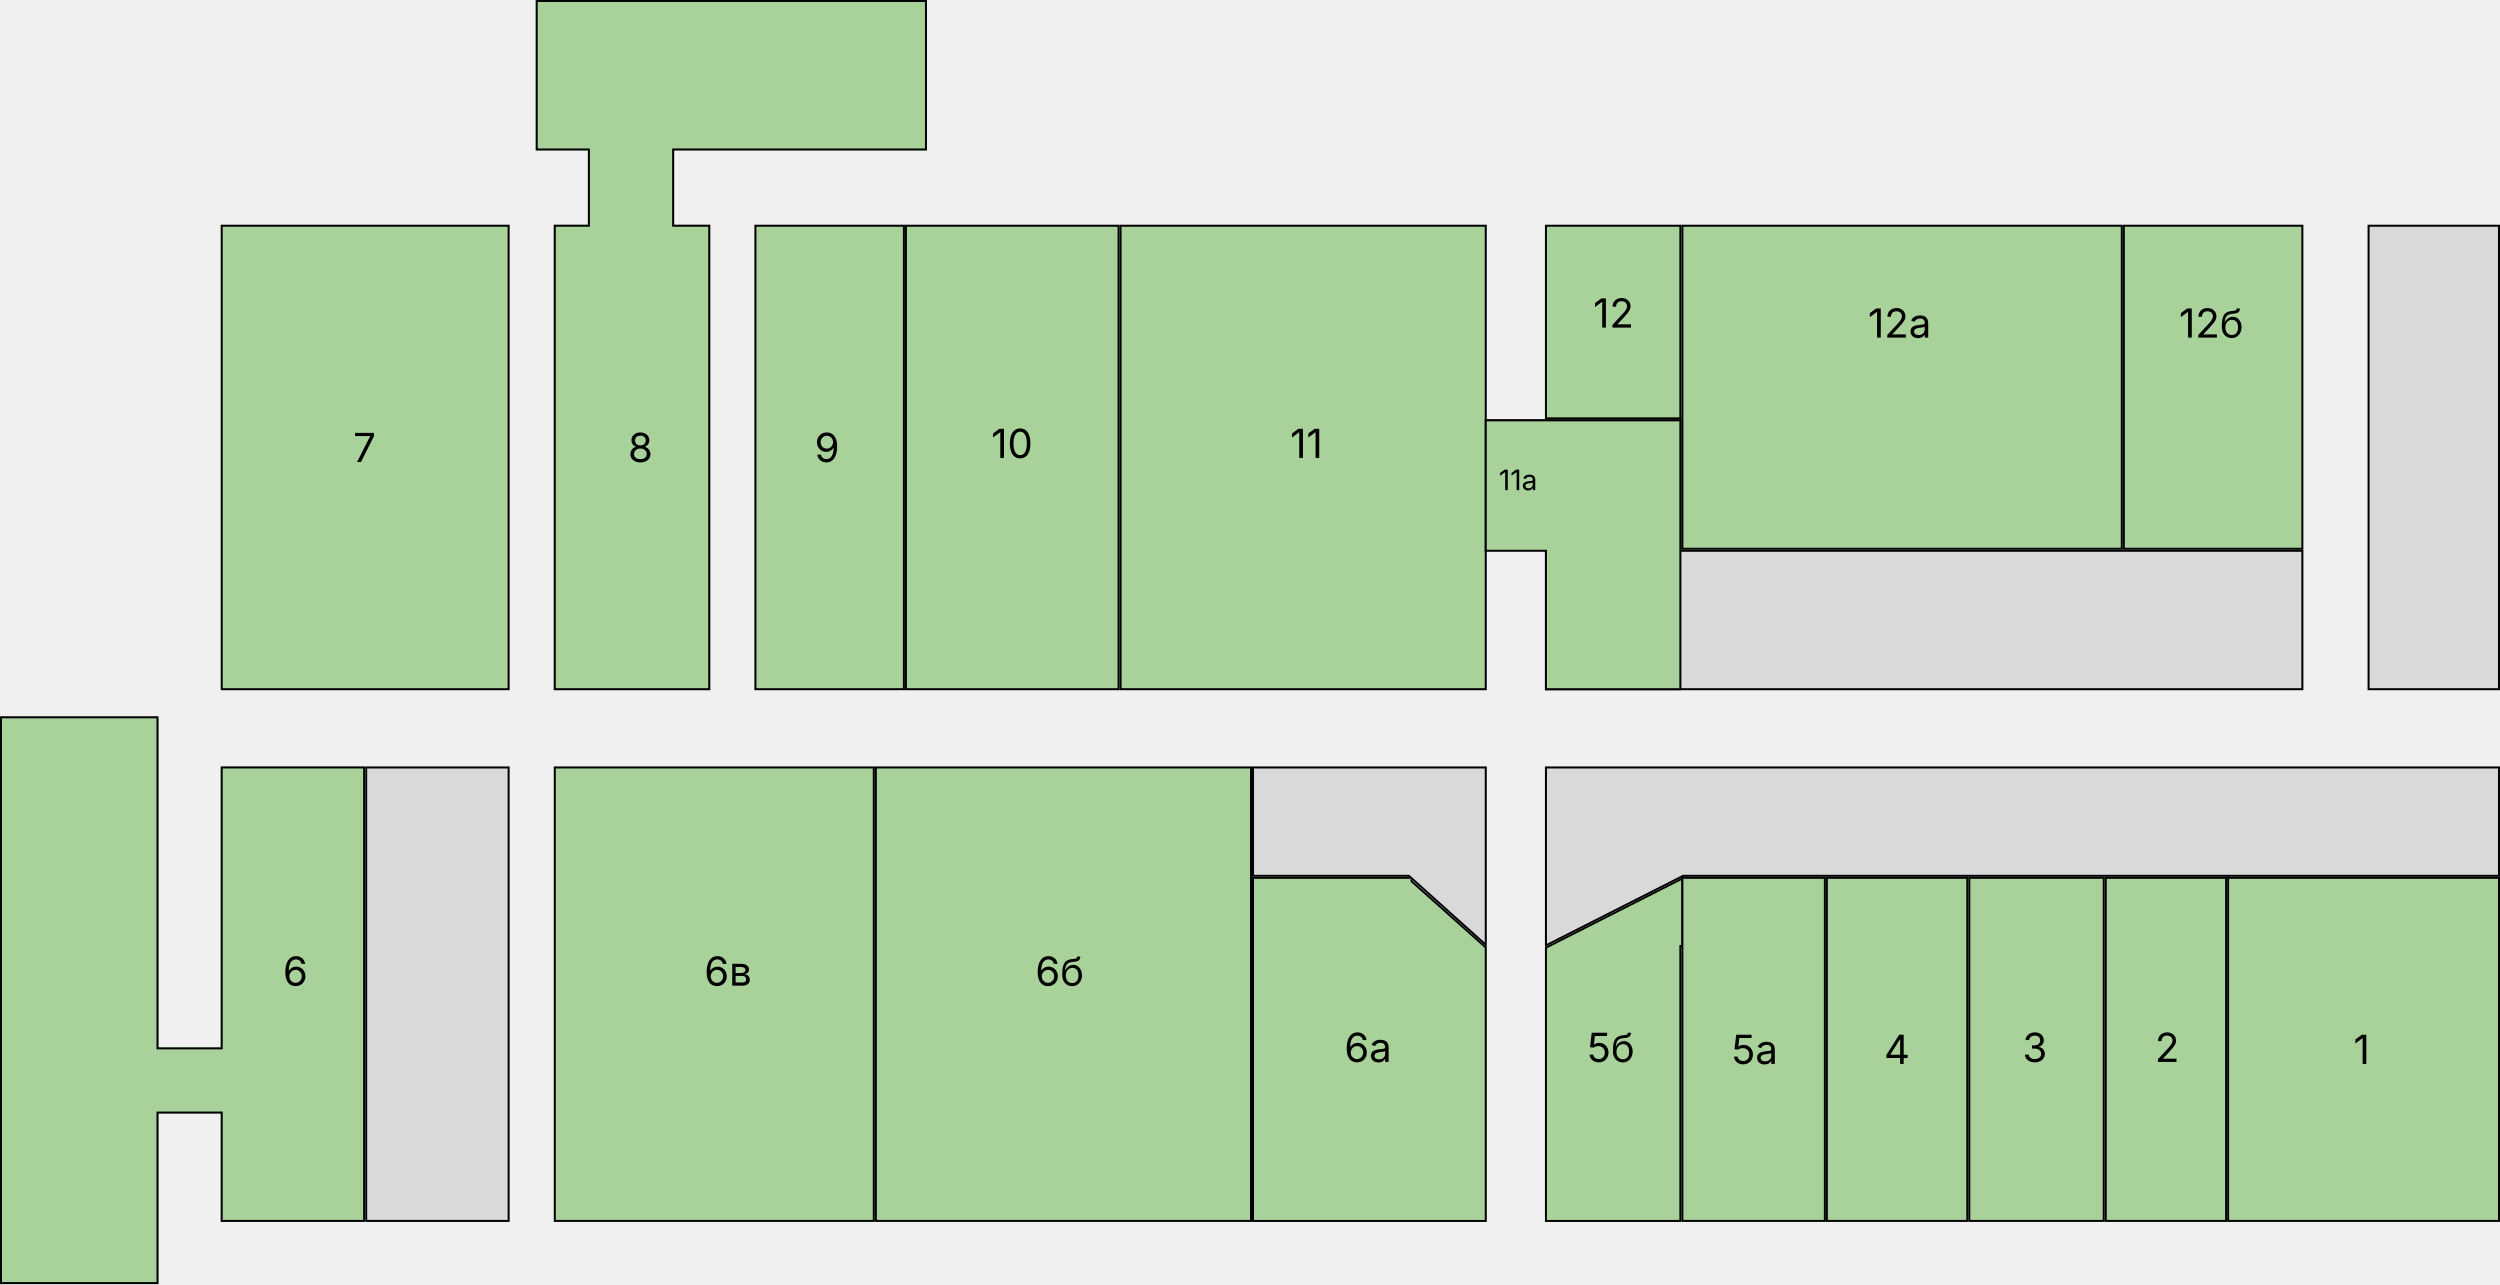
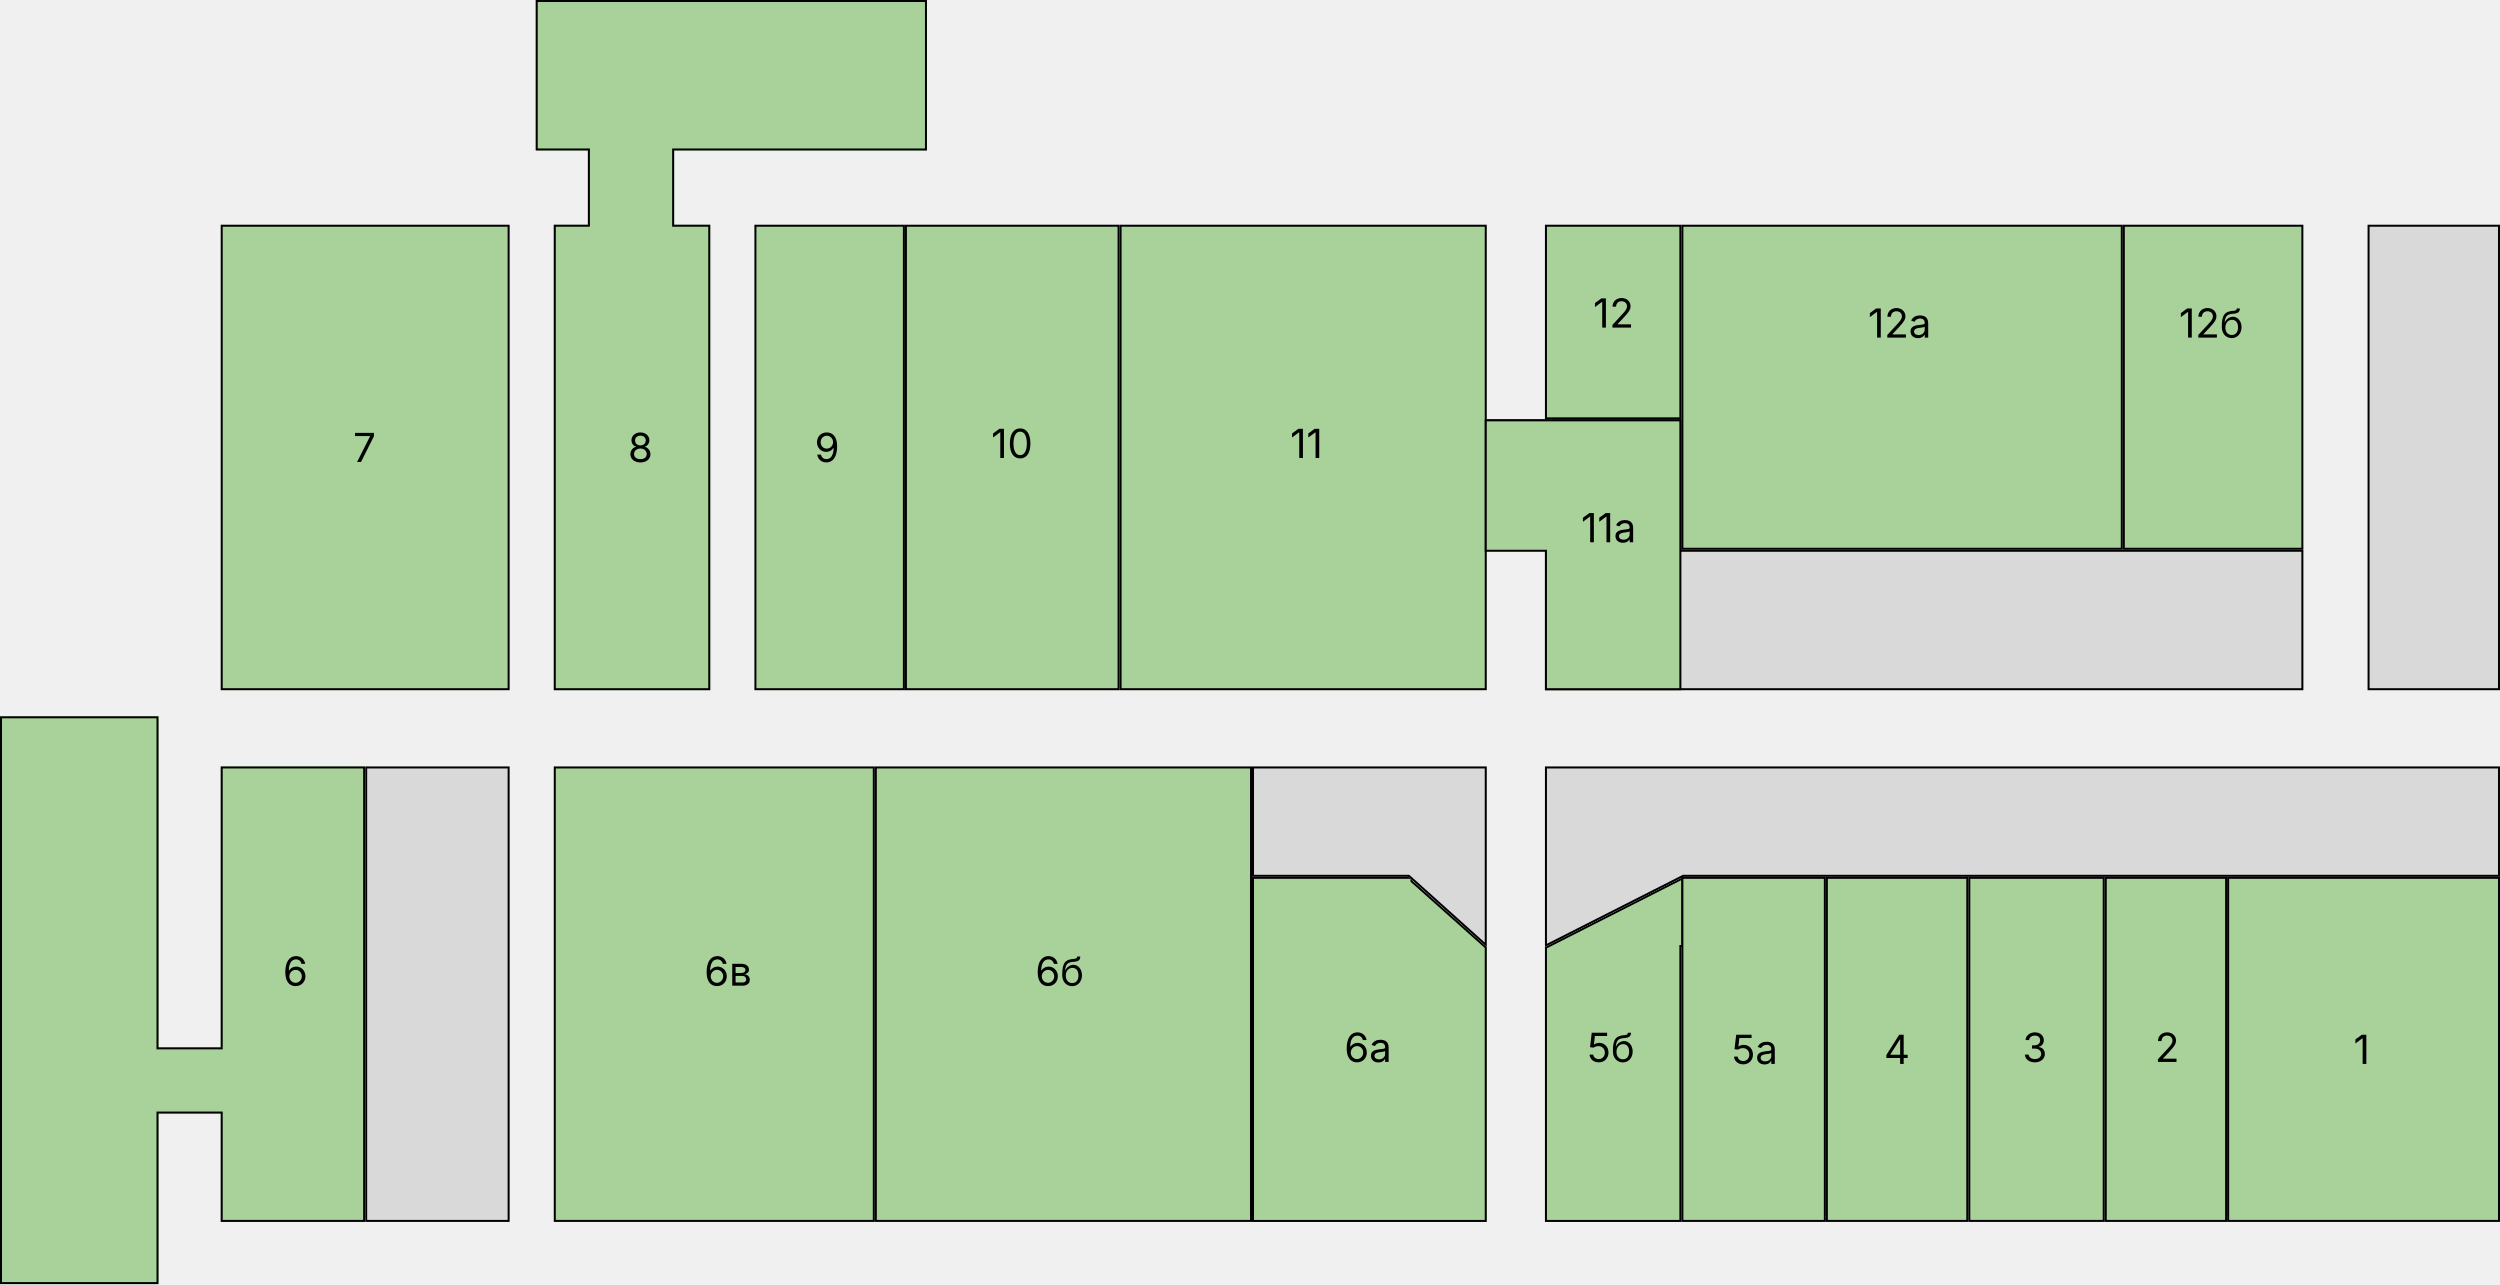
<svg xmlns="http://www.w3.org/2000/svg" width="1246" height="640" viewBox="0 0 1246 640" fill="none">
  <g id="building-19_floor-0">
    <g id="room-7">
      <rect id="room-7_2" x="110.5" y="112.5" width="143" height="231" fill="#A8D299" stroke="black" />
      <text id="7" fill="black" xml:space="preserve" style="white-space: pre" font-family="Inter" font-size="20" letter-spacing="0em">
        <tspan x="176" y="230.273">7</tspan>
      </text>
    </g>
    <g id="room-9">
      <rect id="room-9_2" x="376.5" y="112.5" width="74" height="231" fill="#A8D299" stroke="black" />
      <text id="9" fill="black" xml:space="preserve" style="white-space: pre" font-family="Inter" font-size="20" letter-spacing="0em">
        <tspan x="406" y="230.273">9</tspan>
      </text>
    </g>
    <g id="room-10">
      <rect id="room-10_2" x="451.5" y="112.5" width="106" height="231" fill="#A8D299" stroke="black" />
      <text id="10" fill="black" xml:space="preserve" style="white-space: pre" font-family="Inter" font-size="20" letter-spacing="0em">
        <tspan x="494" y="228.273">10</tspan>
      </text>
    </g>
    <g id="room-11">
      <rect id="room-11_2" x="558.5" y="112.5" width="182" height="231" fill="#A8D299" stroke="black" />
      <text id="11" fill="black" xml:space="preserve" style="white-space: pre" font-family="Inter" font-size="20" letter-spacing="0em">
        <tspan x="643" y="228.273">11</tspan>
      </text>
    </g>
    <g id="corridor">
      <mask id="path-9-inside-1_10_402" fill="white">
        <path fill-rule="evenodd" clip-rule="evenodd" d="M838 209H741V274H770V344H1148V274H838V209Z" />
      </mask>
      <path fill-rule="evenodd" clip-rule="evenodd" d="M838 209H741V274H770V344H1148V274H838V209Z" fill="#D9D9D9" />
      <path d="M741 209V208H740V209H741ZM838 209H839V208H838V209ZM741 274H740V275H741V274ZM770 274H771V273H770V274ZM770 344H769V345H770V344ZM1148 344V345H1149V344H1148ZM1148 274H1149V273H1148V274ZM838 274H837V275H838V274ZM741 210H838V208H741V210ZM742 274V209H740V274H742ZM770 273H741V275H770V273ZM771 344V274H769V344H771ZM1148 343H770V345H1148V343ZM1147 274V344H1149V274H1147ZM838 275H1148V273H838V275ZM837 209V274H839V209H837Z" fill="black" mask="url(#path-9-inside-1_10_402)" />
    </g>
    <g id="room-11a">
      <polygon points="740.5,209.5 837.5,209.5 837.5,343.5 770.5,343.5 770.5,274.5 740.5,274.5" fill="#A8D299" stroke="black" />
-       <text fill="black" xml:space="preserve" style="white-space: pre" font-family="Inter" font-size="14" letter-spacing="0em">
-         <tspan x="747" y="244.273">11а</tspan>
+       <text id="11а" fill="black" xml:space="preserve" style="white-space: pre" font-family="Inter" font-size="20" letter-spacing="0em">
+         <tspan x="788" y="270.273">11а</tspan>
      </text>
    </g>
    <g id="room-12">
      <rect id="room-12_2" x="770.5" y="112.5" width="67" height="96" fill="#A8D299" stroke="black" />
      <text id="12" fill="black" xml:space="preserve" style="white-space: pre" font-family="Inter" font-size="20" letter-spacing="0em">
        <tspan x="794" y="163.273">12</tspan>
      </text>
    </g>
    <g id="room-12a">
      <rect id="room-12a_2" x="838.5" y="112.5" width="219" height="161" fill="#A8D299" stroke="black" />
      <text id="12a" fill="black" xml:space="preserve" style="white-space: pre" font-family="Inter" font-size="20" letter-spacing="0em">
        <tspan x="931" y="168.273">12а</tspan>
      </text>
    </g>
    <g id="room-12б">
      <rect id="room-12б_2" x="1058.5" y="112.5" width="89" height="161" fill="#A8D299" stroke="black" />
      <text id="12б" fill="black" xml:space="preserve" style="white-space: pre" font-family="Inter" font-size="20" letter-spacing="0em">
        <tspan x="1086" y="168.273">12б</tspan>
      </text>
    </g>
    <rect id="corridor_3" x="1180.5" y="112.5" width="65" height="231" fill="#D9D9D9" stroke="black" />
    <rect id="corridor_4" x="182.5" y="382.5" width="71" height="226" fill="#D9D9D9" stroke="black" />
    <g id="room-6в">
      <rect id="room-6в_2" x="276.5" y="382.5" width="159" height="226" fill="#A8D299" stroke="black" />
      <text id="6в" fill="black" xml:space="preserve" style="white-space: pre" font-family="Inter" font-size="20" letter-spacing="0em">
        <tspan x="351" y="491.273">6в</tspan>
      </text>
    </g>
    <g id="room-6б">
      <rect id="room-6б_2" x="436.5" y="382.5" width="187" height="226" fill="#A8D299" stroke="black" />
      <text id="6б" fill="black" xml:space="preserve" style="white-space: pre" font-family="Inter" font-size="20" letter-spacing="0em">
        <tspan x="516" y="491.273">6б</tspan>
      </text>
    </g>
    <g id="room-6а">
      <g id="room-6а_2">
        <mask id="path-22-inside-2_10_402" fill="white">
          <path fill-rule="evenodd" clip-rule="evenodd" d="M624 437H704V439L741 472V609H704H624V437Z" />
        </mask>
        <path fill-rule="evenodd" clip-rule="evenodd" d="M624 437H704V439L741 472V609H704H624V437Z" fill="#A8D299" />
        <path d="M704 437H705V436H704V437ZM624 437V436H623V437H624ZM704 439H703V439.448L703.334 439.746L704 439ZM741 472H742V471.552L741.666 471.254L741 472ZM741 609V610H742V609H741ZM624 609H623V610H624V609ZM704 436H624V438H704V436ZM705 439V437H703V439H705ZM741.666 471.254L704.666 438.254L703.334 439.746L740.334 472.746L741.666 471.254ZM740 472V609H742V472H740ZM741 608H704V610H741V608ZM624 610H704V608H624V610ZM623 437V609H625V437H623Z" fill="black" mask="url(#path-22-inside-2_10_402)" />
      </g>
      <text id="6а" fill="black" xml:space="preserve" style="white-space: pre" font-family="Inter" font-size="20" letter-spacing="0em">
        <tspan x="670" y="529.273">6а</tspan>
      </text>
    </g>
    <g id="corridor_5">
      <mask id="path-25-inside-3_10_402" fill="white">
        <path fill-rule="evenodd" clip-rule="evenodd" d="M741 382H624V437H702L741 472V437V382Z" />
      </mask>
      <path fill-rule="evenodd" clip-rule="evenodd" d="M741 382H624V437H702L741 472V437V382Z" fill="#D9D9D9" />
      <path d="M624 382V381H623V382H624ZM741 382H742V381H741V382ZM624 437H623V438H624V437ZM702 437L702.668 436.256L702.383 436H702V437ZM741 472L740.332 472.744L742 474.241V472H741ZM624 383H741V381H624V383ZM625 437V382H623V437H625ZM702 436H624V438H702V436ZM701.332 437.744L740.332 472.744L741.668 471.256L702.668 436.256L701.332 437.744ZM742 472V437H740V472H742ZM740 382V437H742V382H740Z" fill="black" mask="url(#path-25-inside-3_10_402)" />
    </g>
    <g id="room-5б">
      <g id="room-5б_2">
        <mask id="path-27-inside-4_10_402" fill="white">
          <path fill-rule="evenodd" clip-rule="evenodd" d="M770 472L839 437V472H838V609H770V472Z" />
        </mask>
        <path fill-rule="evenodd" clip-rule="evenodd" d="M770 472L839 437V472H838V609H770V472Z" fill="#A8D299" />
        <path d="M839 437H840V435.371L838.548 436.108L839 437ZM770 472L769.548 471.108L769 471.386V472H770ZM839 472V473H840V472H839ZM838 472V471H837V472H838ZM838 609V610H839V609H838ZM770 609H769V610H770V609ZM838.548 436.108L769.548 471.108L770.452 472.892L839.452 437.892L838.548 436.108ZM840 472V437H838V472H840ZM838 473H839V471H838V473ZM837 472V609H839V472H837ZM838 608H770V610H838V608ZM771 609V472H769V609H771Z" fill="black" mask="url(#path-27-inside-4_10_402)" />
      </g>
      <text id="5б" fill="black" xml:space="preserve" style="white-space: pre" font-family="Inter" font-size="20" letter-spacing="0em">
        <tspan x="791" y="529.273">5б</tspan>
      </text>
    </g>
    <g id="corridor_6">
      <mask id="path-30-inside-5_10_402" fill="white">
        <path fill-rule="evenodd" clip-rule="evenodd" d="M1246 382H770V437V472L839 437H1246V382Z" />
      </mask>
      <path fill-rule="evenodd" clip-rule="evenodd" d="M1246 382H770V437V472L839 437H1246V382Z" fill="#D9D9D9" />
      <path d="M770 382V381H769V382H770ZM1246 382H1247V381H1246V382ZM770 472H769V473.629L770.452 472.892L770 472ZM839 437V436H838.761L838.548 436.108L839 437ZM1246 437V438H1247V437H1246ZM770 383H1246V381H770V383ZM771 437V382H769V437H771ZM769 437V472H771V437H769ZM770.452 472.892L839.452 437.892L838.548 436.108L769.548 471.108L770.452 472.892ZM1246 436H839V438H1246V436ZM1245 382V437H1247V382H1245Z" fill="black" mask="url(#path-30-inside-5_10_402)" />
    </g>
    <g id="room-5а">
      <rect id="room-5а_2" x="838.5" y="437.5" width="71" height="171" fill="#A8D299" stroke="black" />
      <text id="5а" fill="black" xml:space="preserve" style="white-space: pre" font-family="Inter" font-size="20" letter-spacing="0em">
        <tspan x="863" y="530.273">5а</tspan>
      </text>
    </g>
    <g id="room-4">
      <rect id="room-4_2" x="910.5" y="437.5" width="70" height="171" fill="#A8D299" stroke="black" />
      <text id="4" fill="black" xml:space="preserve" style="white-space: pre" font-family="Inter" font-size="20" letter-spacing="0em">
        <tspan x="939" y="530.273">4</tspan>
      </text>
    </g>
    <g id="room-3">
      <rect id="room-3_2" x="981.5" y="437.5" width="67" height="171" fill="#A8D299" stroke="black" />
      <text id="3" fill="black" xml:space="preserve" style="white-space: pre" font-family="Inter" font-size="20" letter-spacing="0em">
        <tspan x="1008" y="529.273">3</tspan>
      </text>
    </g>
    <g id="room-2">
      <rect id="room-2_2" x="1049.5" y="437.5" width="60" height="171" fill="#A8D299" stroke="black" />
      <text id="2" fill="black" xml:space="preserve" style="white-space: pre" font-family="Inter" font-size="20" letter-spacing="0em">
        <tspan x="1074" y="529.273">2</tspan>
      </text>
    </g>
    <g id="room-1">
      <rect id="room-1_2" x="1110.5" y="437.5" width="135" height="171" fill="#A8D299" stroke="black" />
      <text id="1" fill="black" xml:space="preserve" style="white-space: pre" font-family="Inter" font-size="20" letter-spacing="0em">
        <tspan x="1173" y="530.273">1</tspan>
      </text>
    </g>
    <g id="room-8">
      <g id="room-8_2">
        <mask id="path-42-inside-6_10_402" fill="white">
          <path fill-rule="evenodd" clip-rule="evenodd" d="M267 0H462V75H336V112H354V344H276V112H293V75H267V0Z" />
        </mask>
        <path fill-rule="evenodd" clip-rule="evenodd" d="M267 0H462V75H336V112H354V344H276V112H293V75H267V0Z" fill="#A8D299" />
        <path d="M462 0H463V-1H462V0ZM267 0V-1H266V0H267ZM462 75V76H463V75H462ZM336 75V74H335V75H336ZM336 112H335V113H336V112ZM354 112H355V111H354V112ZM354 344V345H355V344H354ZM276 344H275V345H276V344ZM276 112V111H275V112H276ZM293 112V113H294V112H293ZM293 75H294V74H293V75ZM267 75H266V76H267V75ZM462 -1H267V1H462V-1ZM463 75V0H461V75H463ZM336 76H462V74H336V76ZM335 75V112H337V75H335ZM354 111H336V113H354V111ZM355 344V112H353V344H355ZM276 345H354V343H276V345ZM275 112V344H277V112H275ZM293 111H276V113H293V111ZM294 112V75H292V112H294ZM267 76H293V74H267V76ZM266 0V75H268V0H266Z" fill="black" mask="url(#path-42-inside-6_10_402)" />
      </g>
      <text id="8" fill="black" xml:space="preserve" style="white-space: pre" font-family="Inter" font-size="20" letter-spacing="0em">
        <tspan x="313" y="230.273">8</tspan>
      </text>
    </g>
    <g id="room-6">
      <g id="room-6_2">
        <mask id="path-45-inside-7_10_402" fill="white">
          <path fill-rule="evenodd" clip-rule="evenodd" d="M0 357H79V522H110V382H182V609H110V555H79V640H0V357Z" />
        </mask>
        <path fill-rule="evenodd" clip-rule="evenodd" d="M0 357H79V522H110V382H182V609H110V555H79V640H0V357Z" fill="#A8D299" />
        <path d="M79 357H80V356H79V357ZM0 357V356H-1V357H0ZM79 522H78V523H79V522ZM110 522V523H111V522H110ZM110 382V381H109V382H110ZM182 382H183V381H182V382ZM182 609V610H183V609H182ZM110 609H109V610H110V609ZM110 555H111V554H110V555ZM79 555V554H78V555H79ZM79 640V641H80V640H79ZM0 640H-1V641H0V640ZM79 356H0V358H79V356ZM80 522V357H78V522H80ZM79 523H110V521H79V523ZM109 382V522H111V382H109ZM182 381H110V383H182V381ZM183 609V382H181V609H183ZM110 610H182V608H110V610ZM109 555V609H111V555H109ZM110 554H79V556H110V554ZM80 640V555H78V640H80ZM0 641H79V639H0V641ZM-1 357V640H1V357H-1Z" fill="black" mask="url(#path-45-inside-7_10_402)" />
      </g>
      <text id="6" fill="black" xml:space="preserve" style="white-space: pre" font-family="Inter" font-size="20" letter-spacing="0em">
        <tspan x="141" y="491.273">6</tspan>
      </text>
    </g>
  </g>
</svg>
